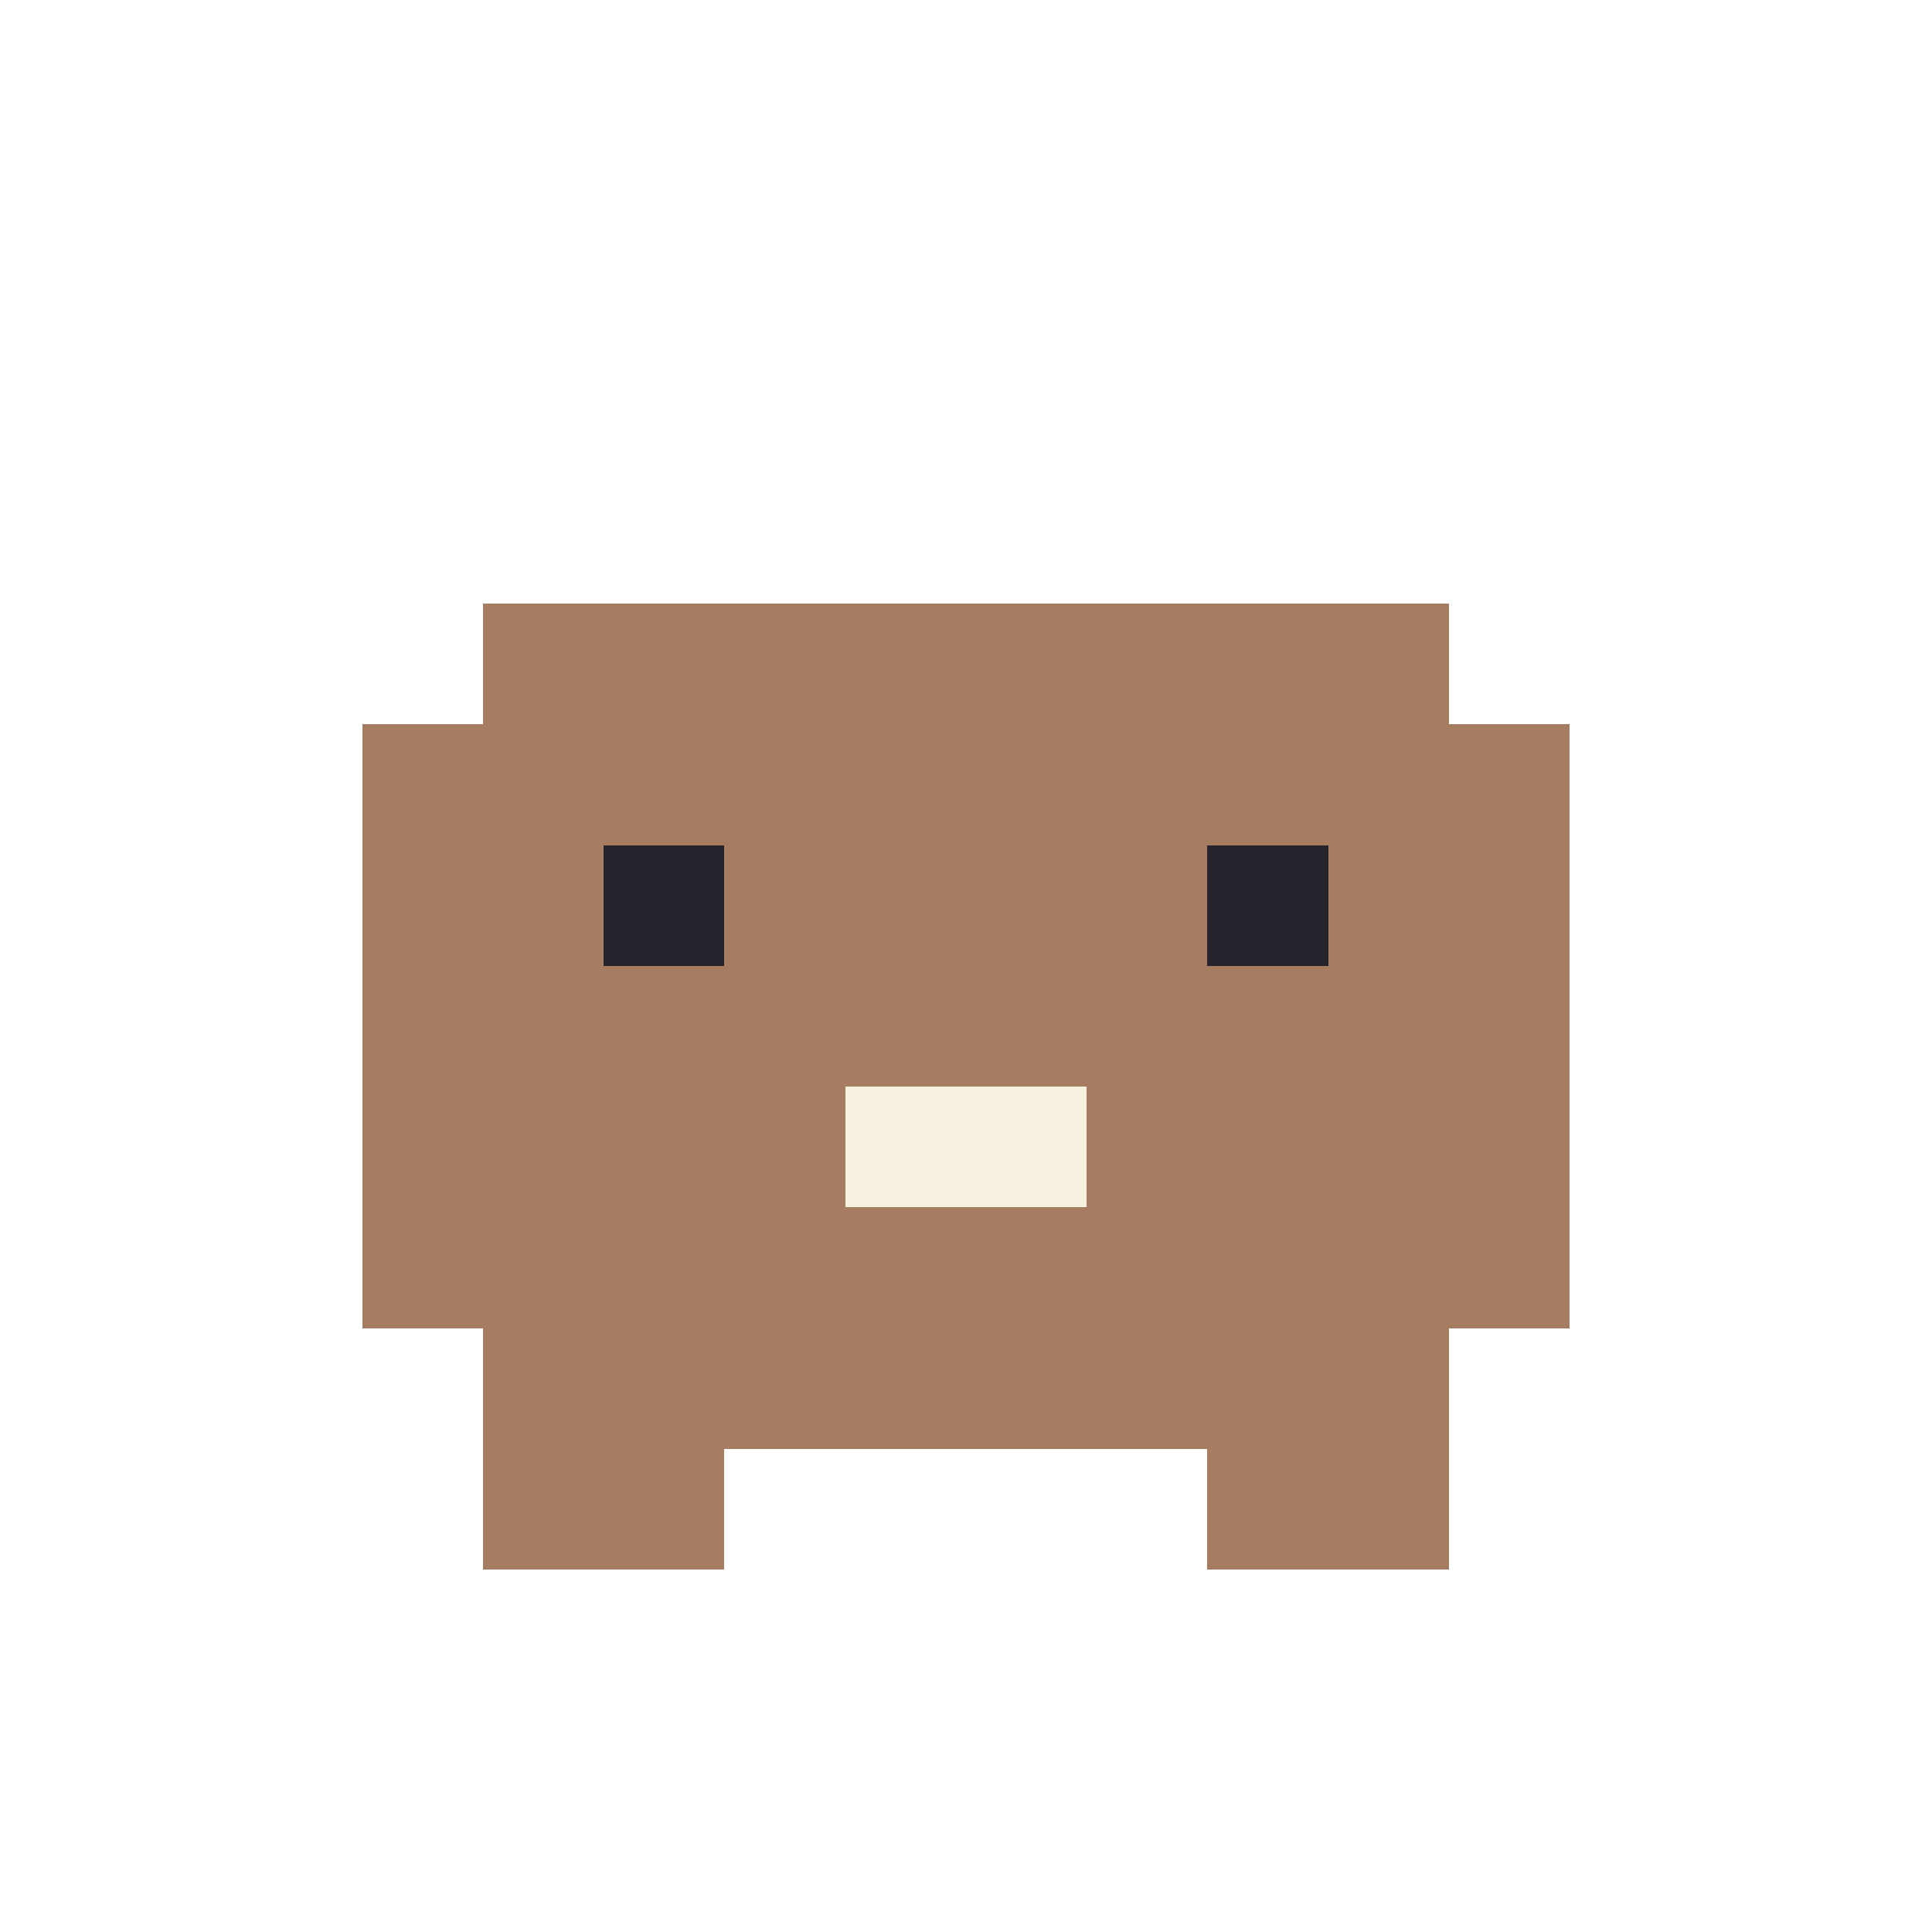
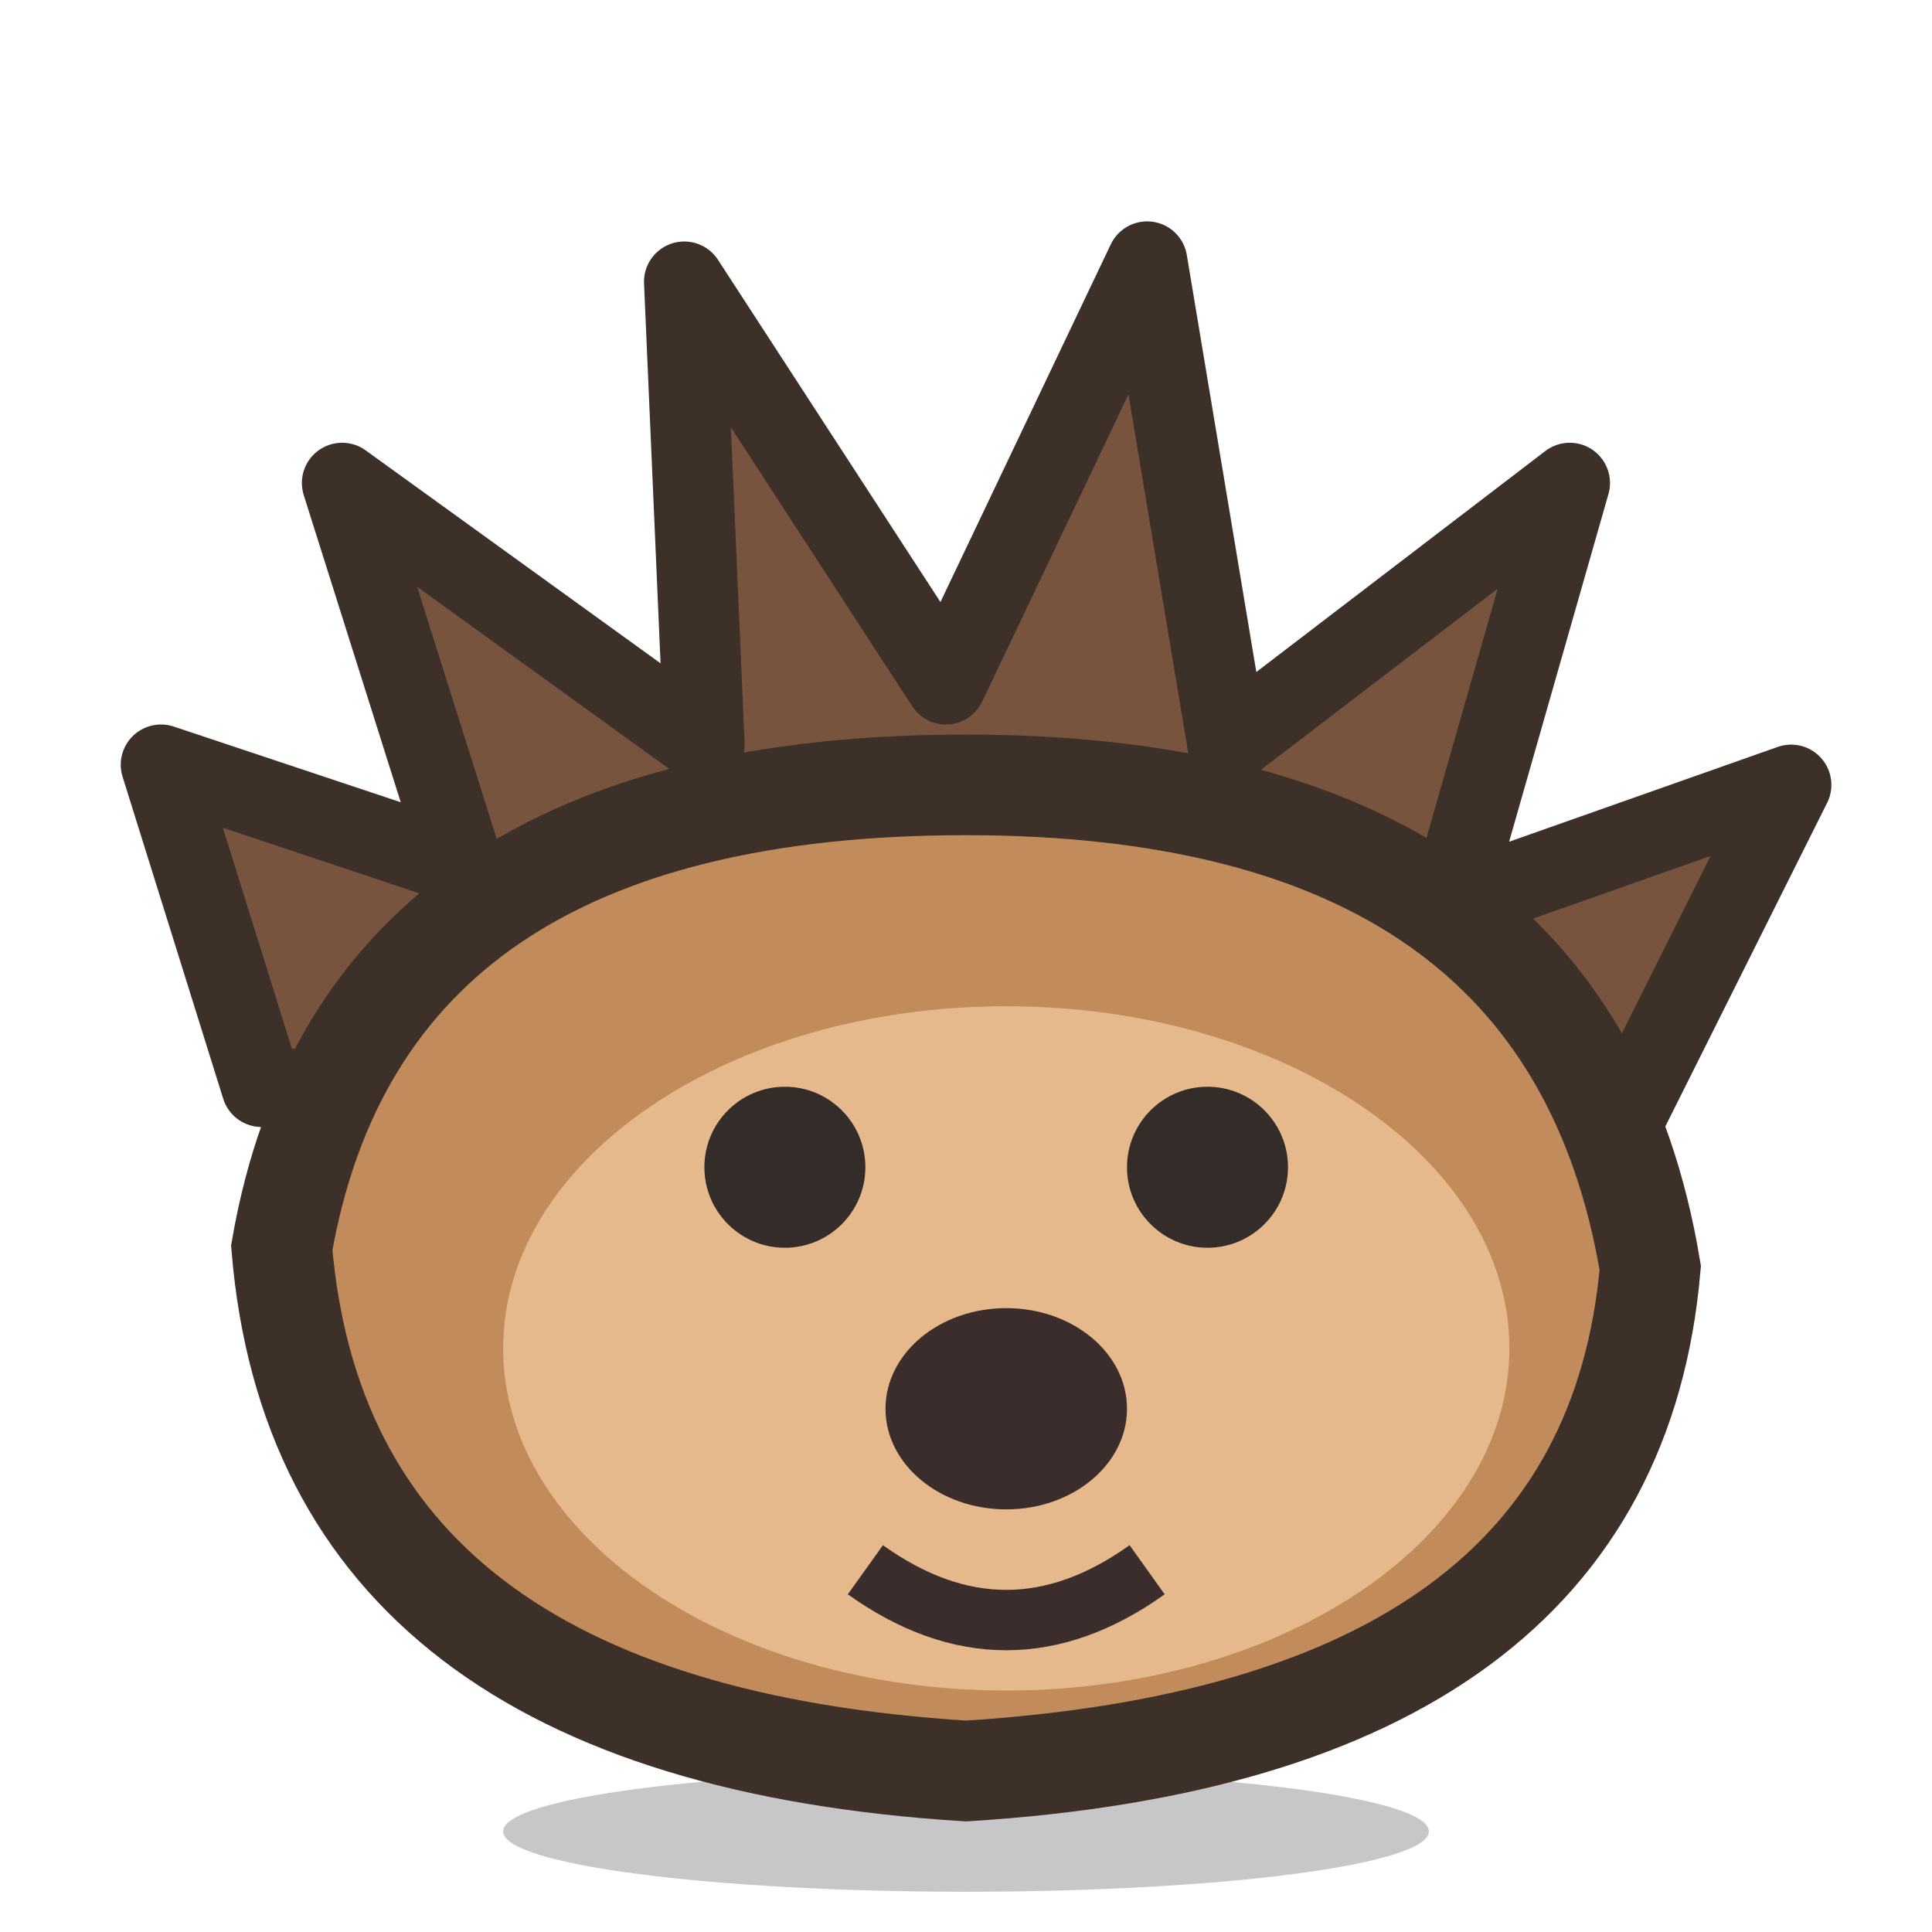
- <svg xmlns="http://www.w3.org/2000/svg" viewBox="0 0 16 16" shape-rendering="crispEdges">
-   <rect x="4" y="5" width="1" height="1" fill="#a77d62" />
-   <rect x="5" y="5" width="1" height="1" fill="#a77d62" />
-   <rect x="6" y="5" width="1" height="1" fill="#a77d62" />
-   <rect x="7" y="5" width="1" height="1" fill="#a77d62" />
-   <rect x="8" y="5" width="1" height="1" fill="#a77d62" />
-   <rect x="9" y="5" width="1" height="1" fill="#a77d62" />
-   <rect x="10" y="5" width="1" height="1" fill="#a77d62" />
-   <rect x="11" y="5" width="1" height="1" fill="#a77d62" />
-   <rect x="3" y="6" width="1" height="1" fill="#a77d62" />
-   <rect x="4" y="6" width="1" height="1" fill="#a77d62" />
-   <rect x="5" y="6" width="1" height="1" fill="#a77d62" />
-   <rect x="6" y="6" width="1" height="1" fill="#a77d62" />
-   <rect x="7" y="6" width="1" height="1" fill="#a77d62" />
-   <rect x="8" y="6" width="1" height="1" fill="#a77d62" />
-   <rect x="9" y="6" width="1" height="1" fill="#a77d62" />
-   <rect x="10" y="6" width="1" height="1" fill="#a77d62" />
-   <rect x="11" y="6" width="1" height="1" fill="#a77d62" />
-   <rect x="12" y="6" width="1" height="1" fill="#a77d62" />
-   <rect x="3" y="7" width="1" height="1" fill="#a77d62" />
-   <rect x="4" y="7" width="1" height="1" fill="#a77d62" />
-   <rect x="5" y="7" width="1" height="1" fill="#a77d62" />
-   <rect x="6" y="7" width="1" height="1" fill="#a77d62" />
-   <rect x="7" y="7" width="1" height="1" fill="#a77d62" />
-   <rect x="8" y="7" width="1" height="1" fill="#a77d62" />
-   <rect x="9" y="7" width="1" height="1" fill="#a77d62" />
-   <rect x="10" y="7" width="1" height="1" fill="#a77d62" />
-   <rect x="11" y="7" width="1" height="1" fill="#a77d62" />
-   <rect x="12" y="7" width="1" height="1" fill="#a77d62" />
-   <rect x="3" y="8" width="1" height="1" fill="#a77d62" />
-   <rect x="4" y="8" width="1" height="1" fill="#a77d62" />
-   <rect x="5" y="8" width="1" height="1" fill="#a77d62" />
-   <rect x="6" y="8" width="1" height="1" fill="#a77d62" />
-   <rect x="7" y="8" width="1" height="1" fill="#a77d62" />
-   <rect x="8" y="8" width="1" height="1" fill="#a77d62" />
-   <rect x="9" y="8" width="1" height="1" fill="#a77d62" />
-   <rect x="10" y="8" width="1" height="1" fill="#a77d62" />
-   <rect x="11" y="8" width="1" height="1" fill="#a77d62" />
-   <rect x="12" y="8" width="1" height="1" fill="#a77d62" />
-   <rect x="3" y="9" width="1" height="1" fill="#a77d62" />
-   <rect x="4" y="9" width="1" height="1" fill="#a77d62" />
-   <rect x="5" y="9" width="1" height="1" fill="#a77d62" />
-   <rect x="6" y="9" width="1" height="1" fill="#a77d62" />
-   <rect x="7" y="9" width="1" height="1" fill="#a77d62" />
-   <rect x="8" y="9" width="1" height="1" fill="#a77d62" />
-   <rect x="9" y="9" width="1" height="1" fill="#a77d62" />
-   <rect x="10" y="9" width="1" height="1" fill="#a77d62" />
-   <rect x="11" y="9" width="1" height="1" fill="#a77d62" />
-   <rect x="12" y="9" width="1" height="1" fill="#a77d62" />
-   <rect x="3" y="10" width="1" height="1" fill="#a77d62" />
-   <rect x="4" y="10" width="1" height="1" fill="#a77d62" />
-   <rect x="5" y="10" width="1" height="1" fill="#a77d62" />
-   <rect x="6" y="10" width="1" height="1" fill="#a77d62" />
-   <rect x="7" y="10" width="1" height="1" fill="#a77d62" />
-   <rect x="8" y="10" width="1" height="1" fill="#a77d62" />
-   <rect x="9" y="10" width="1" height="1" fill="#a77d62" />
-   <rect x="10" y="10" width="1" height="1" fill="#a77d62" />
-   <rect x="11" y="10" width="1" height="1" fill="#a77d62" />
-   <rect x="12" y="10" width="1" height="1" fill="#a77d62" />
-   <rect x="4" y="11" width="1" height="1" fill="#a77d62" />
-   <rect x="5" y="11" width="1" height="1" fill="#a77d62" />
-   <rect x="6" y="11" width="1" height="1" fill="#a77d62" />
-   <rect x="7" y="11" width="1" height="1" fill="#a77d62" />
-   <rect x="8" y="11" width="1" height="1" fill="#a77d62" />
-   <rect x="9" y="11" width="1" height="1" fill="#a77d62" />
-   <rect x="10" y="11" width="1" height="1" fill="#a77d62" />
-   <rect x="11" y="11" width="1" height="1" fill="#a77d62" />
-   <rect x="4" y="12" width="1" height="1" fill="#a77d62" />
-   <rect x="5" y="12" width="1" height="1" fill="#a77d62" />
-   <rect x="10" y="12" width="1" height="1" fill="#a77d62" />
-   <rect x="11" y="12" width="1" height="1" fill="#a77d62" />
-   <rect x="5" y="7" width="1" height="1" fill="#25232c" />
-   <rect x="10" y="7" width="1" height="1" fill="#25232c" />
-   <rect x="7" y="9" width="2" height="1" fill="#f6f1df" />
+ <svg xmlns="http://www.w3.org/2000/svg" viewBox="0 0 96 96" role="img" aria-label="hedgehog companion">
+   <ellipse cx="48" cy="91" rx="23" ry="3" fill="#000" opacity=".22" />
+   <g>
+     <path d="M13 54 8 38 23 43 17 24 35 37 34 14 47 34 57 13 61 37 78 24 72 45 89 39 79 59Z" fill="#78543e" stroke="#3d3029" stroke-width="4" stroke-linejoin="round" />
+     <path d="M14 62Q18 39 48 39t34 24Q80 86 48 88 16 86 14 62Z" fill="#c18b5c" stroke="#3d3029" stroke-width="5" />
+     <ellipse cx="50" cy="67" rx="25" ry="17" fill="#e6b98c" />
+     <circle cx="39" cy="58" r="4" fill="#332c29" />
+     <circle cx="60" cy="58" r="4" fill="#332c29" />
+     <ellipse cx="50" cy="70" rx="6" ry="5" fill="#3a2d2b" />
+     <path d="M43 78q7 5 14 0" stroke="#3a2d2b" stroke-width="3" fill="none" />
+   </g>
</svg>
